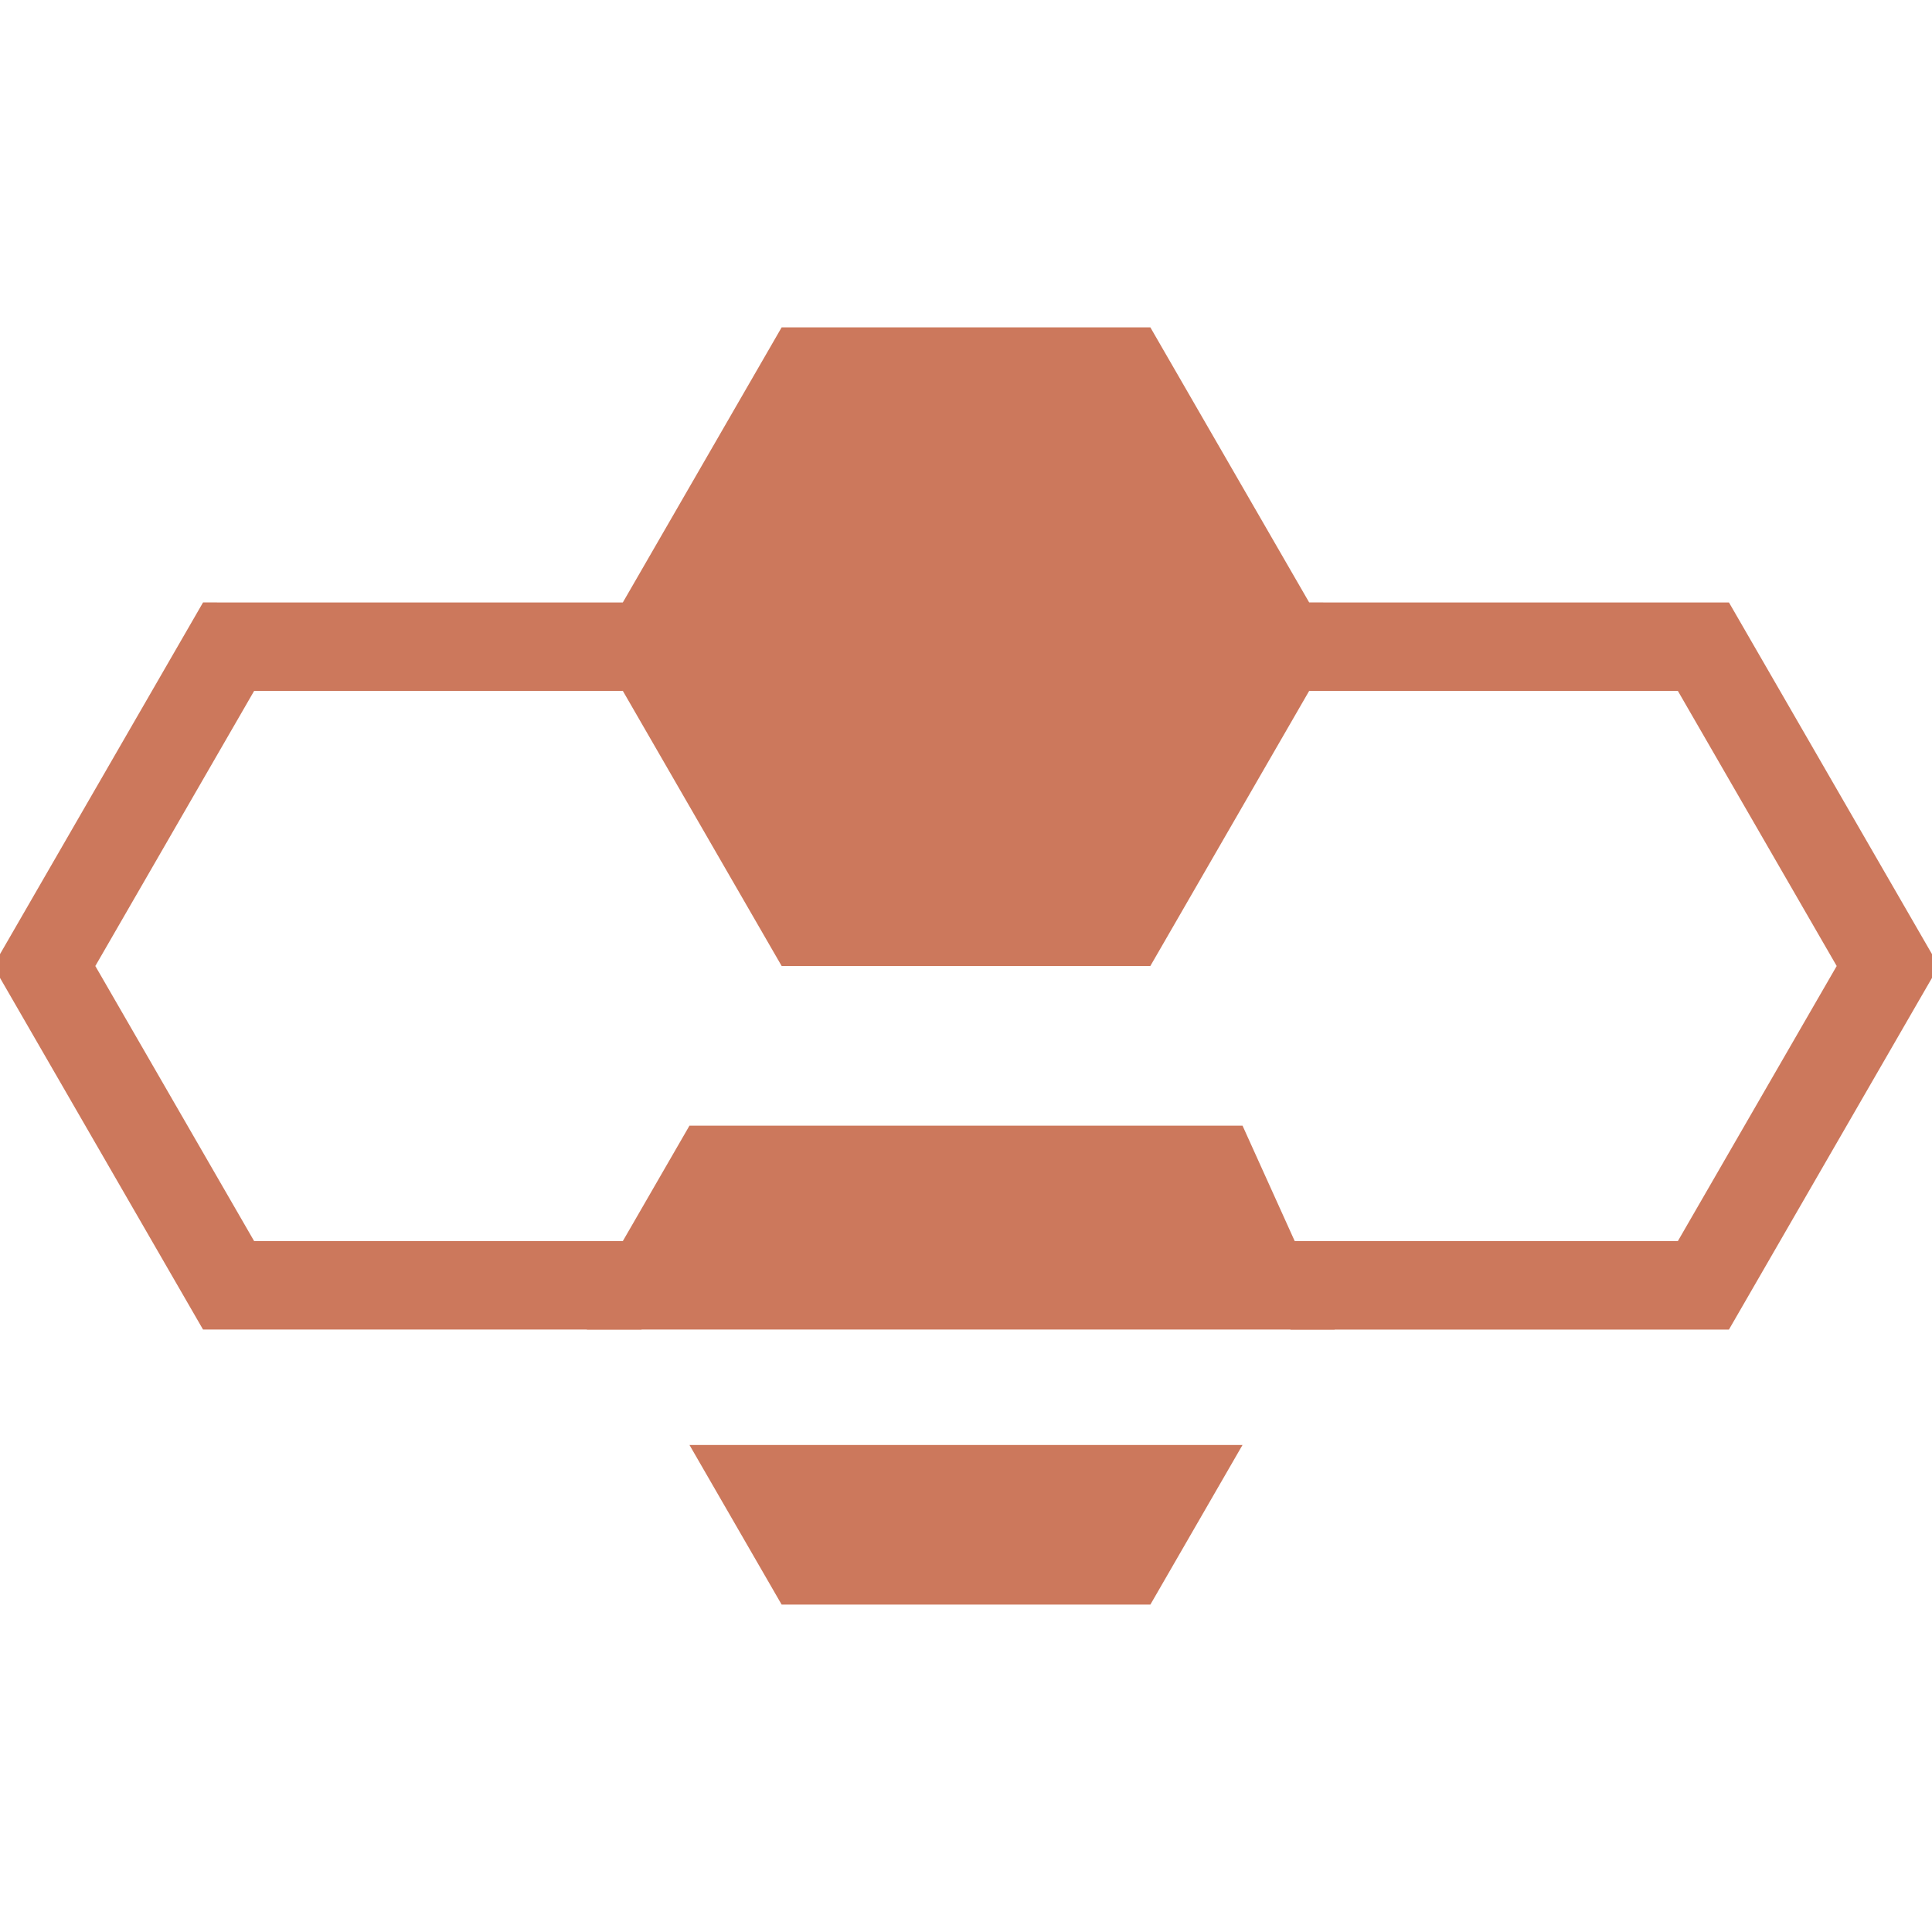
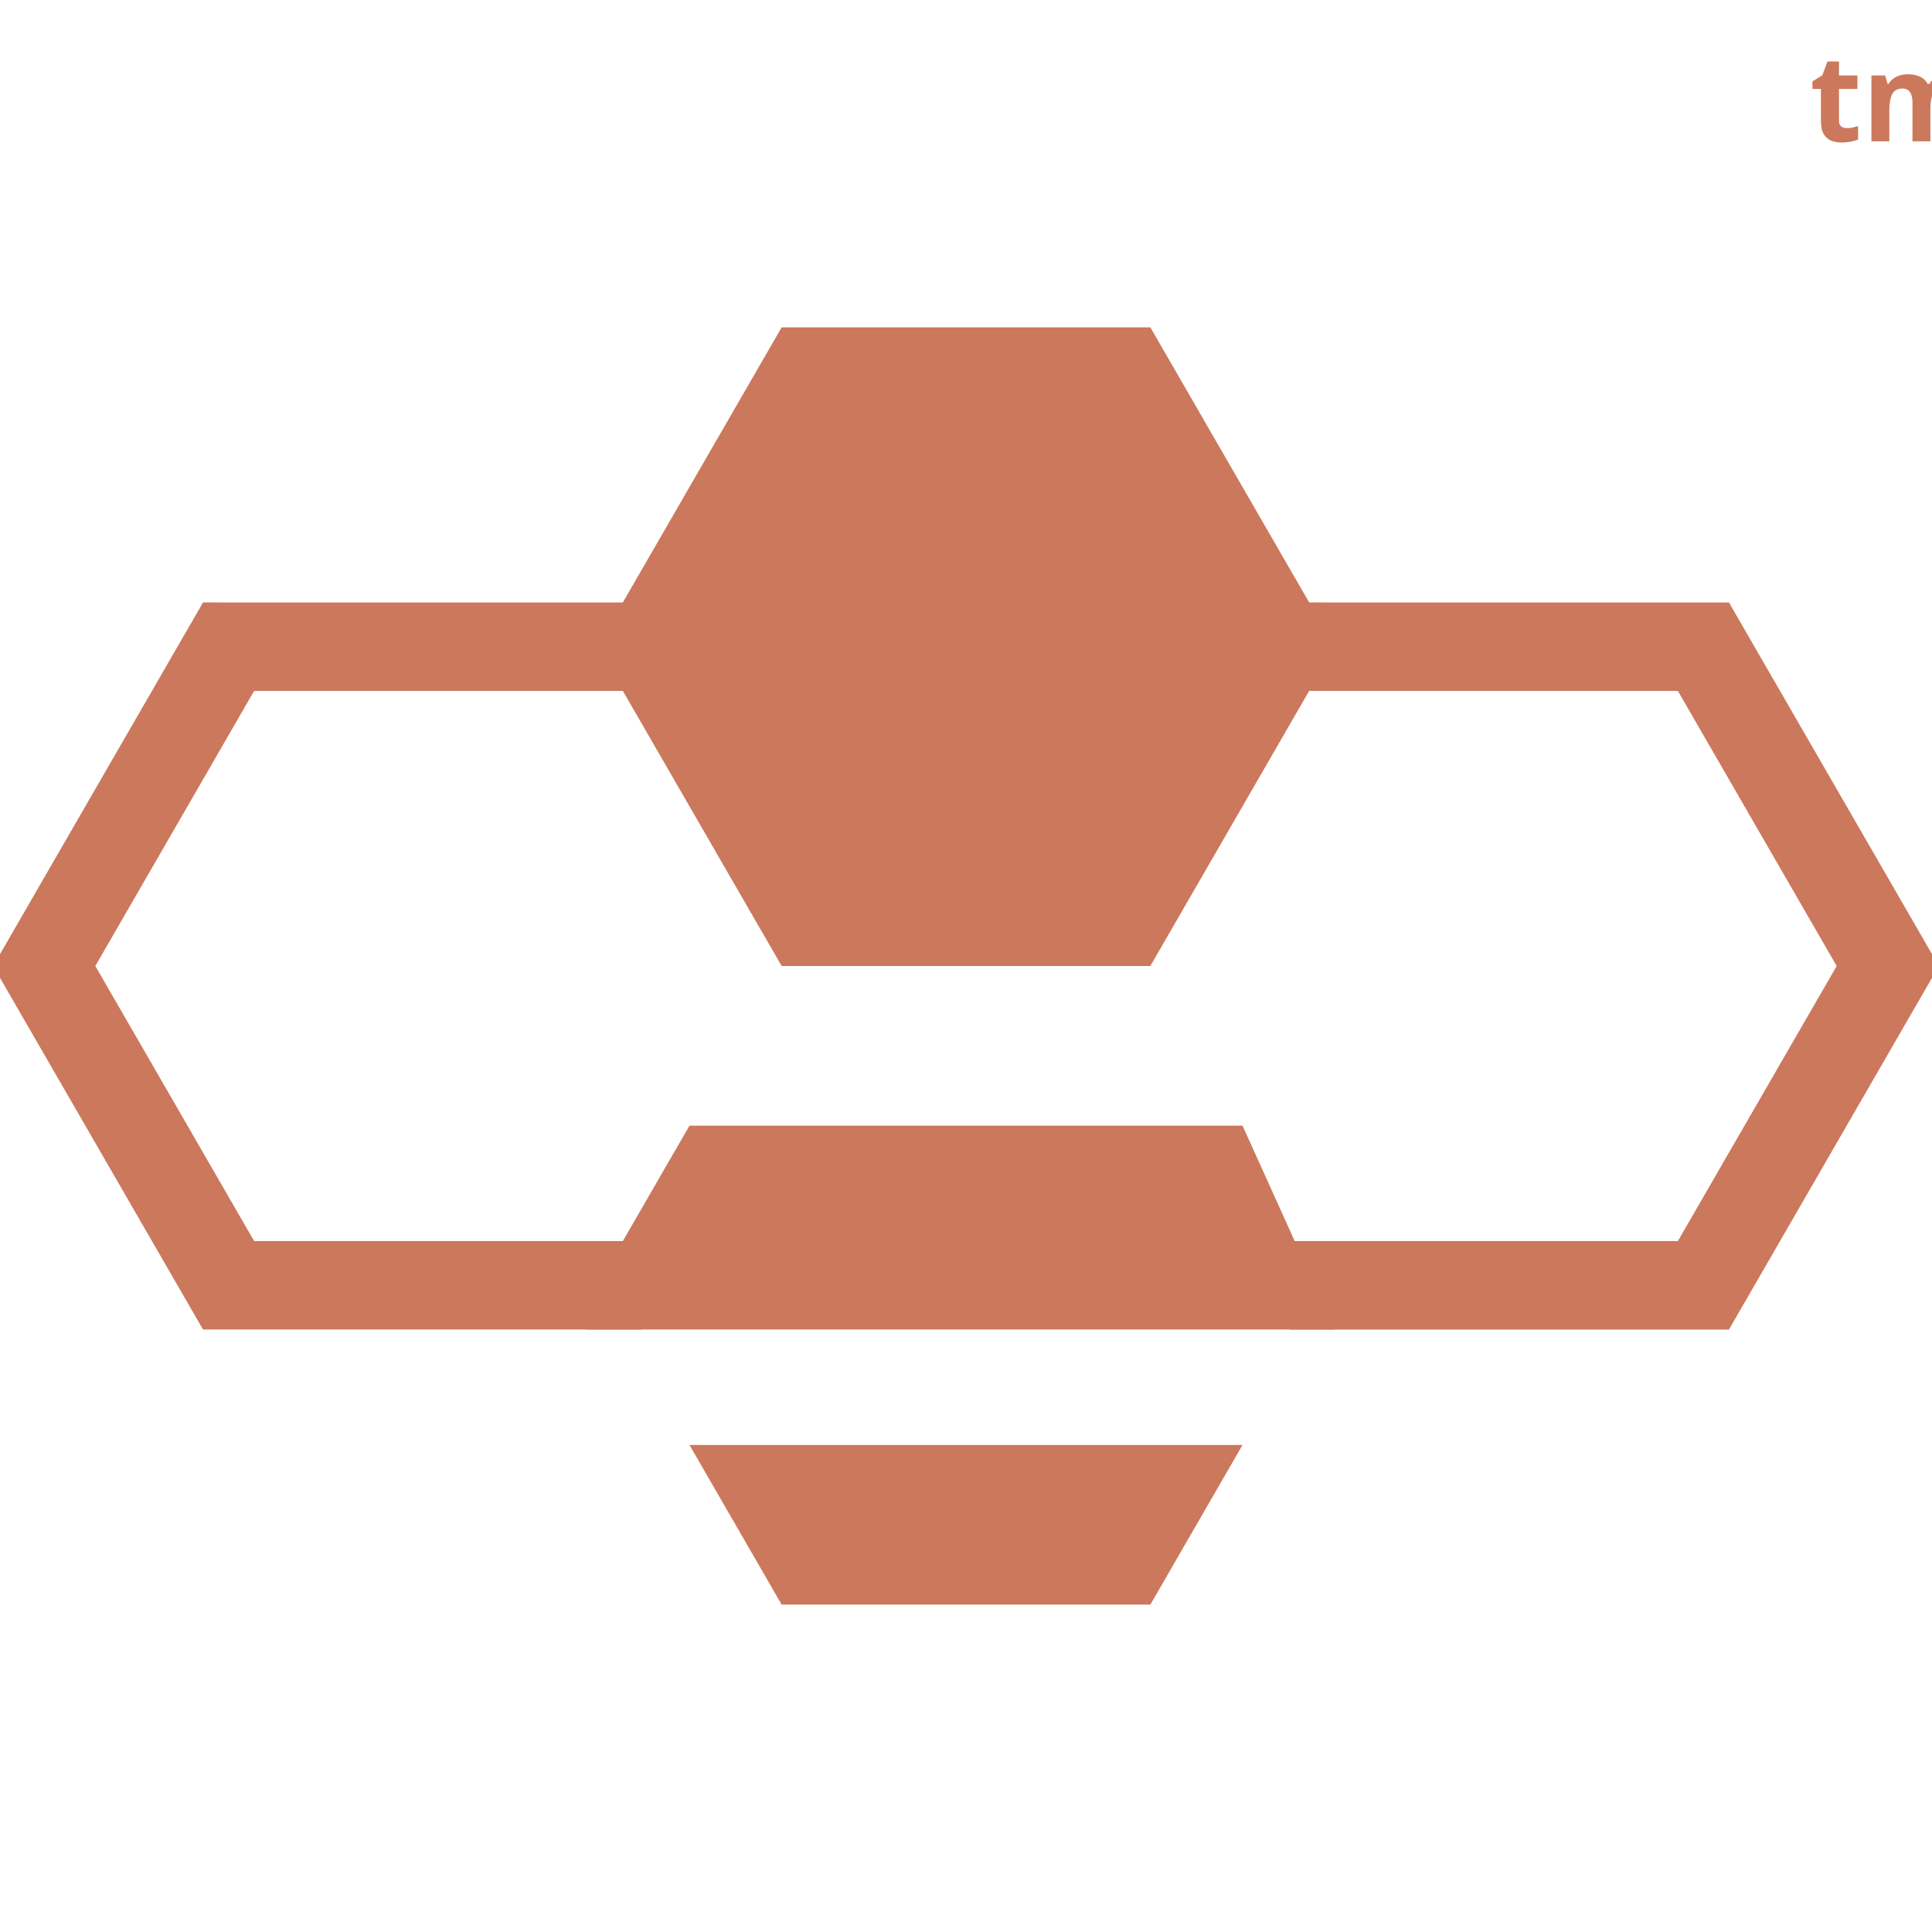
<svg xmlns="http://www.w3.org/2000/svg" width="224.202mm" height="224.202mm" viewBox="0 0 224.202 224.202" version="1.1" id="svg1">
  <defs id="defs1" />
  <path id="path8" style="fill:#cc785c;fill-opacity:1;stroke-width:10.267;stroke-linecap:square;paint-order:stroke fill markers" d="m -87.767,103.437 -9.406,16.291 h 61.599 l -9.406,-16.291 z m -15.568,26.965 -5.825,10.089 5.825,10.089 h 73.923 l 5.825,-10.089 -5.825,-10.089 z m 6.162,30.853 9.406,16.291 h 42.787 l 9.406,-16.291 z" />
  <path style="baseline-shift:baseline;display:inline;overflow:visible;opacity:1;vector-effect:none;fill:#cc785c;stroke-linecap:square;paint-order:stroke fill markers;enable-background:accumulate;stop-color:#cc785c;stop-opacity:1" d="m 151.924,69.912 -4.2e-4,10.268 42.788,0 18.43,31.922 -18.43,31.92 h -39.822 -5.135 v 10.268 h 5.135 45.75 l 24.357,-42.188 -24.357,-42.189 z" id="path9" />
  <path style="baseline-shift:baseline;display:inline;overflow:visible;opacity:1;vector-effect:none;fill:#cc785c;stroke-linecap:square;paint-order:stroke fill markers;enable-background:accumulate;stop-color:#cc785c;stop-opacity:1" d="M 23.562,69.912 -0.795,112.102 23.562,154.289 h 45.752 5.133 V 144.021 H 69.314 29.49 L 11.062,112.102 29.49,80.18 l 42.788,0 -0.001,-10.267 z" id="path10" />
  <path style="fill:#cc785c;fill-opacity:1;stroke:none;stroke-width:10.267;stroke-linecap:square;stroke-dasharray:none;stroke-opacity:1;paint-order:stroke fill markers" id="path7" d="M 133.494,112.099 H 90.708 l -21.393,-37.055 21.393,-37.055 42.787,2e-6 21.393,37.055 z" />
  <path id="path1" style="fill:#cc785c;fill-opacity:1;stroke:none;stroke-width:10.267;stroke-linecap:square;stroke-dasharray:none;paint-order:stroke fill markers" d="m 90.708,112.101 -5.17e-4,0.001 h 42.788 l -5.2e-4,-0.001 z m -10.697,18.528 -10.697,18.527 -1.213,5.133 86.786,-1e-4 -10.695,-23.66 z m 5.17e-4,37.054 10.697,18.527 H 133.495 L 144.191,167.683 Z" />
  <path style="opacity:0.481;fill:#cc785c;fill-opacity:1;stroke:none;stroke-width:10.267;stroke-linecap:square;stroke-opacity:1;paint-order:stroke fill markers" d="M 90.707,112.102 H 73.209" id="path2" />
  <path style="opacity:0.481;fill:#cc785c;fill-opacity:1;stroke:none;stroke-width:10.267;stroke-linecap:square;stroke-opacity:1;paint-order:stroke fill markers" d="m 133.494,112.101 h 13.184" id="path3" />
+   <text x="210" y="22" font-size="14" font-family="sans-serif" fill="#cc785c" font-weight="bold" style="baseline-shift:super">tm</text>
</svg>
